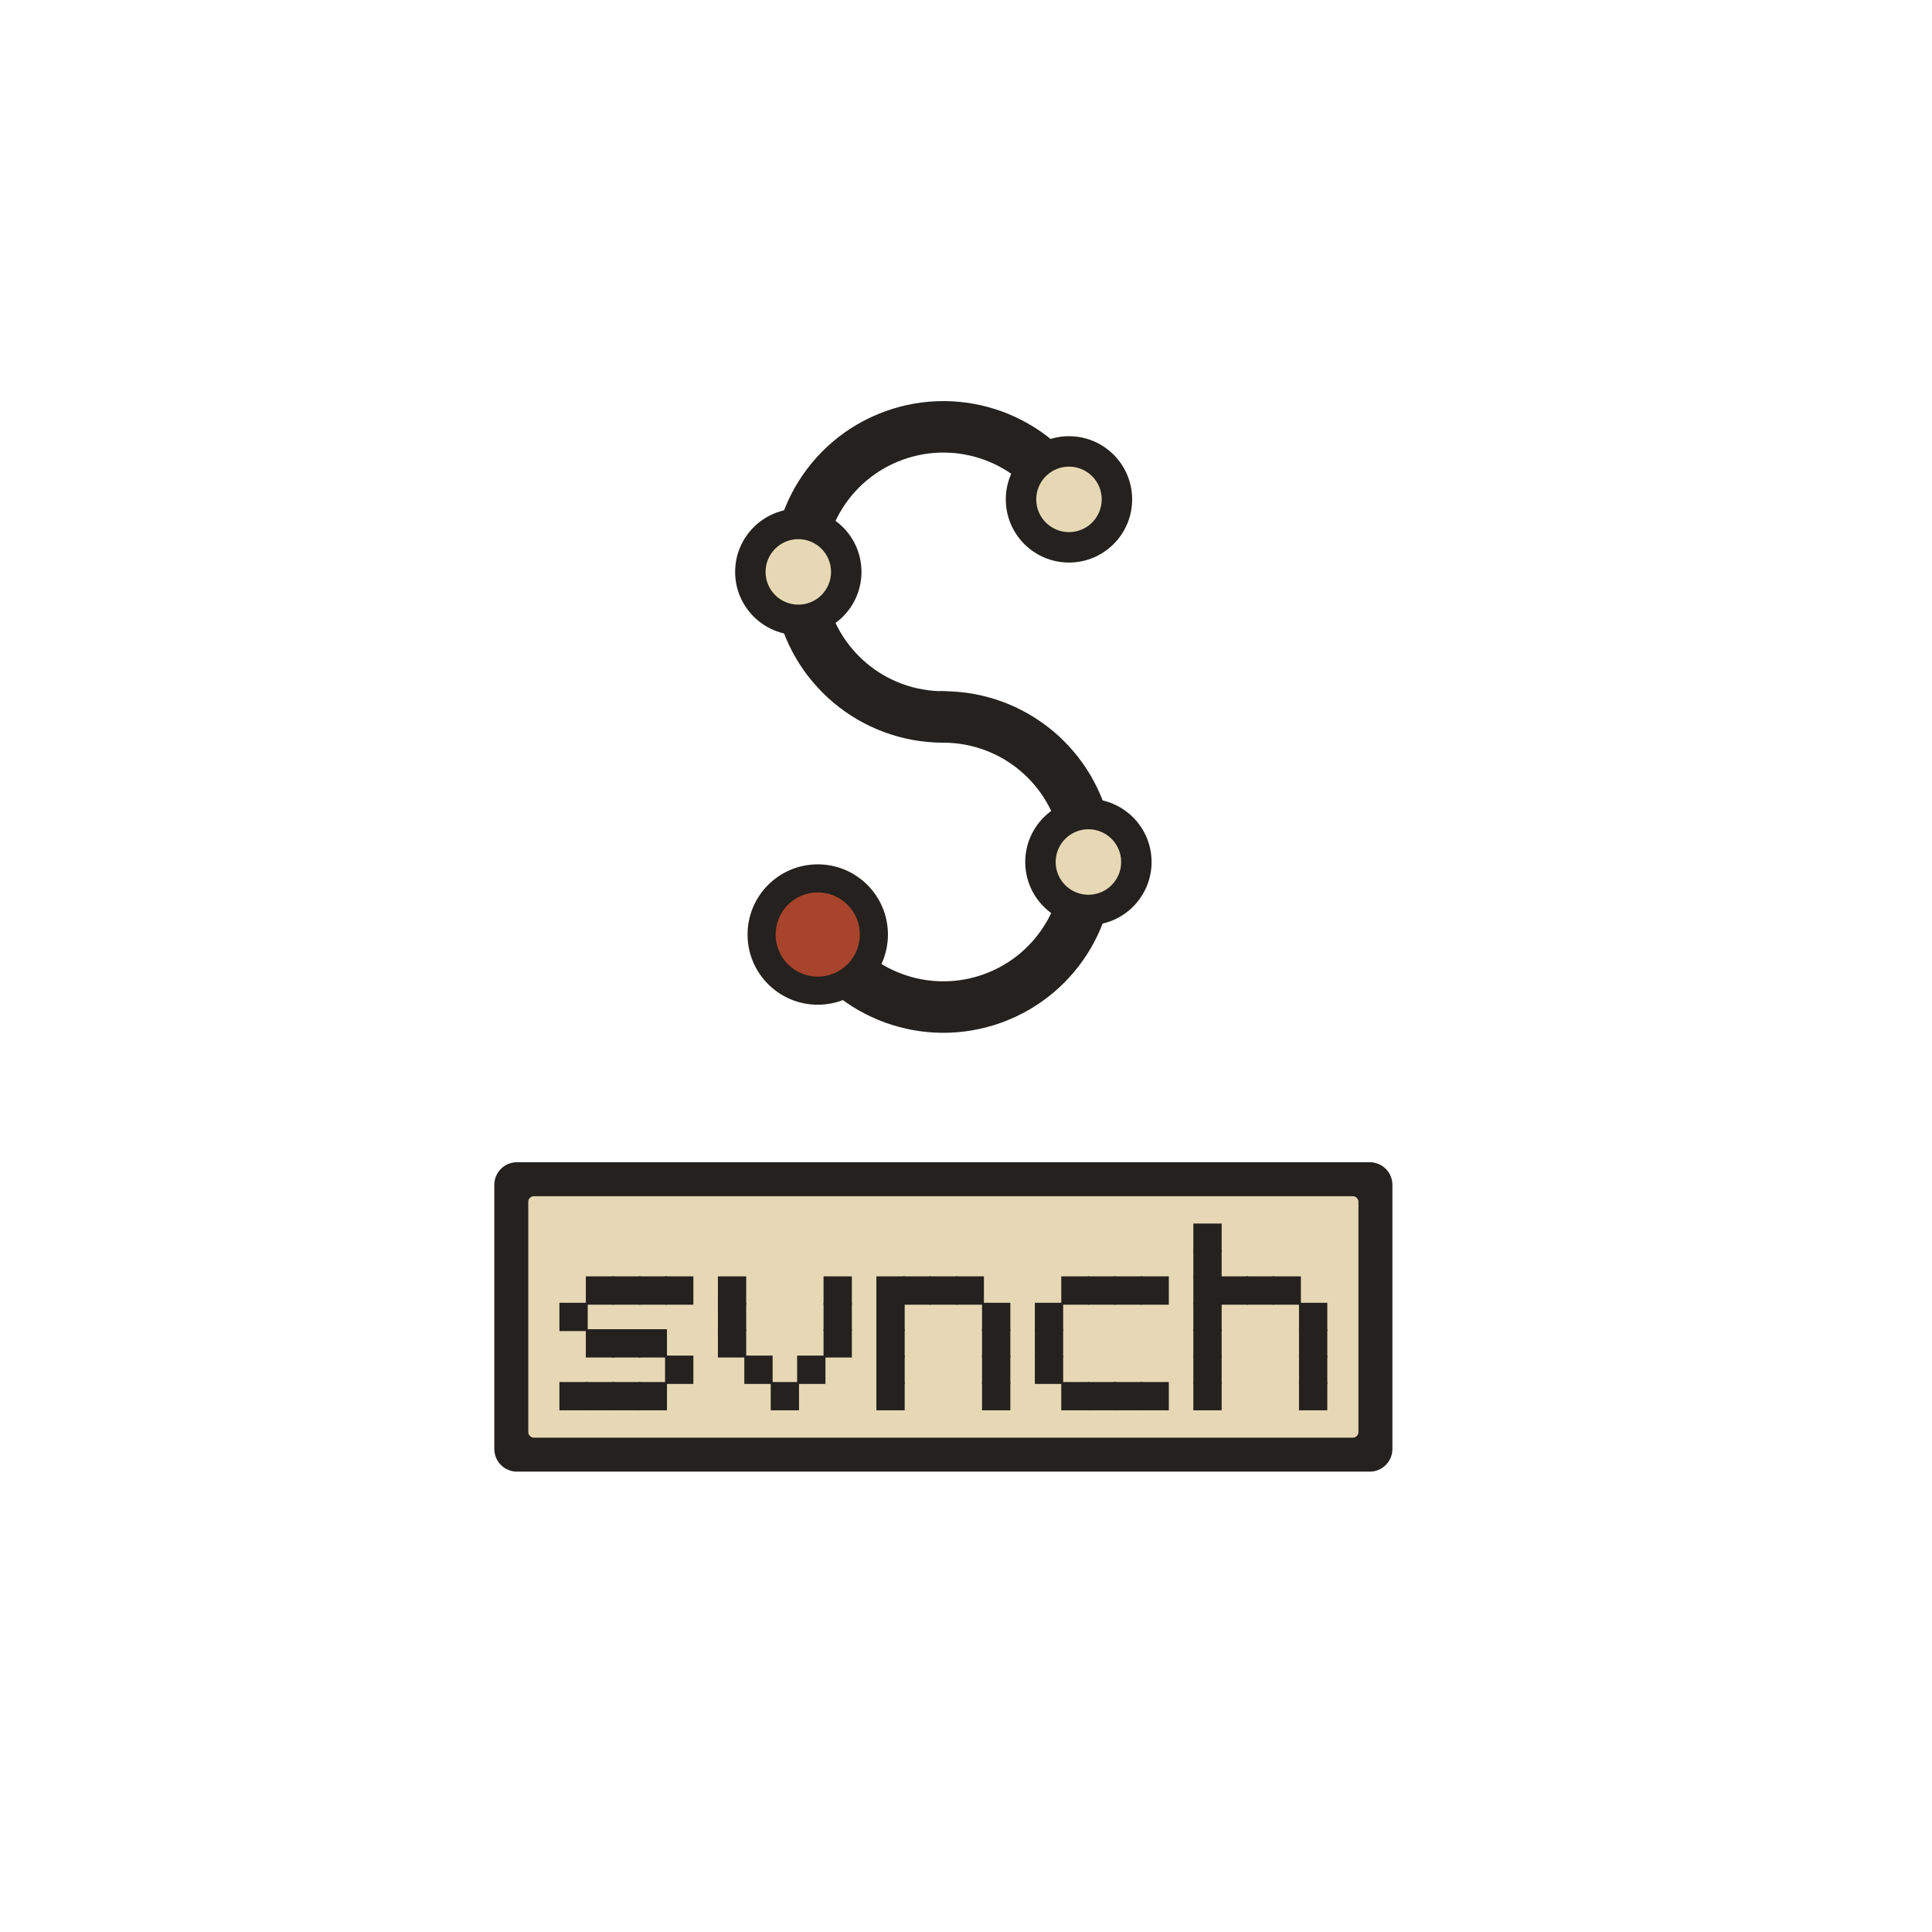
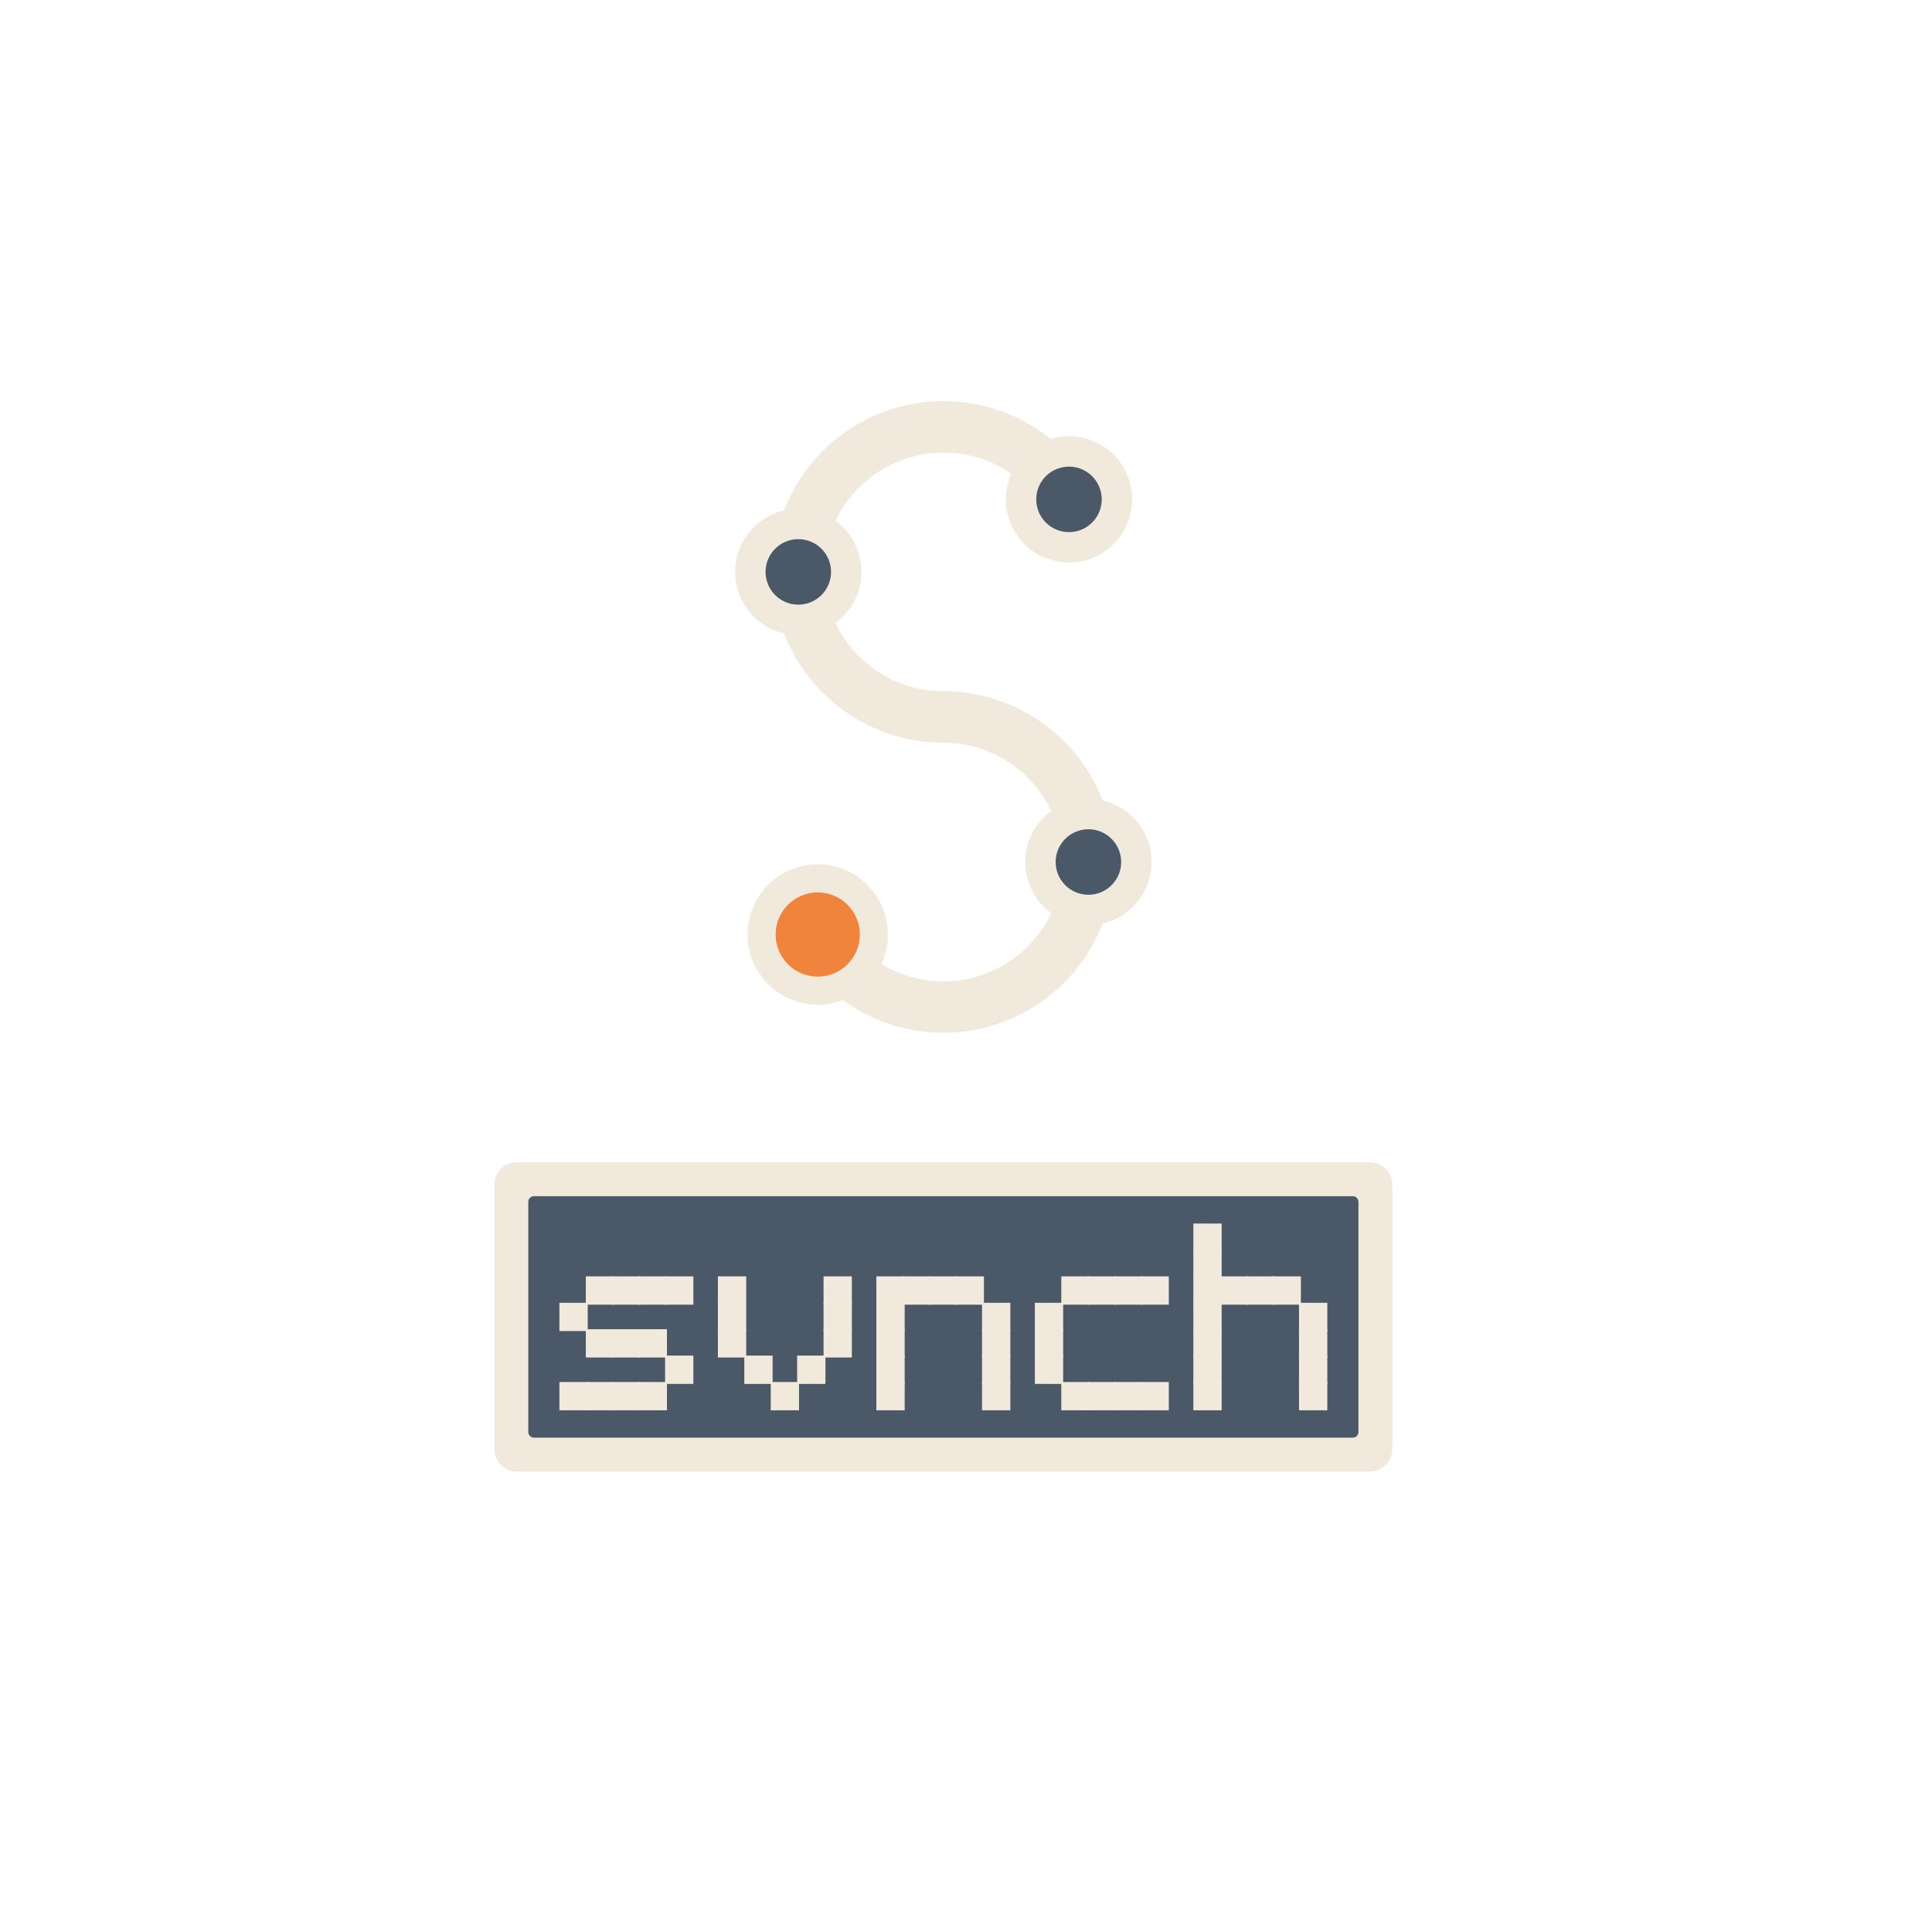
<svg xmlns="http://www.w3.org/2000/svg" viewBox="0 0 1024 1024" width="1024" height="1024">
-   <path d="M 500.0 380.0 A 76.88 76.88 0 1 1 566.6 264.7" fill="none" stroke="#24211e" stroke-width="27.28" stroke-linecap="round" />
-   <path d="M 500.0 380.0 A 76.88 76.88 0 1 1 433.4 495.3" fill="none" stroke="#24211e" stroke-width="27.28" stroke-linecap="round" />
-   <circle cx="566.58" cy="264.68" r="33.48" fill="#24211e" />
-   <circle cx="566.58" cy="264.68" r="17.36" fill="#e6d8b5" />
-   <circle cx="423.12" cy="303.12" r="33.48" fill="#24211e" />
-   <circle cx="423.12" cy="303.12" r="17.36" fill="#e6d8b5" />
-   <circle cx="576.88" cy="456.88" r="33.48" fill="#24211e" />
-   <circle cx="576.88" cy="456.88" r="17.36" fill="#e6d8b5" />
-   <circle cx="433.42" cy="495.32" r="37.2" fill="#24211e" />
-   <circle cx="433.42" cy="495.32" r="22.32" fill="#a8432c" />
-   <rect x="262" y="616" width="476" height="164" rx="12" fill="#24211e" />
-   <rect x="280" y="634" width="440" height="128" rx="3" fill="#e6d8b5" />
-   <rect x="310.5" y="676.5" width="15" height="15" rx="0.001" fill="#24211e" />
-   <rect x="324.5" y="676.5" width="15" height="15" rx="0.001" fill="#24211e" />
-   <rect x="338.5" y="676.5" width="15" height="15" rx="0.001" fill="#24211e" />
-   <rect x="352.5" y="676.5" width="15" height="15" rx="0.001" fill="#24211e" />
-   <rect x="296.5" y="690.5" width="15" height="15" rx="0.001" fill="#24211e" />
-   <rect x="310.5" y="704.5" width="15" height="15" rx="0.001" fill="#24211e" />
-   <rect x="324.5" y="704.5" width="15" height="15" rx="0.001" fill="#24211e" />
-   <rect x="338.5" y="704.5" width="15" height="15" rx="0.001" fill="#24211e" />
-   <rect x="352.5" y="718.5" width="15" height="15" rx="0.001" fill="#24211e" />
-   <rect x="296.5" y="732.5" width="15" height="15" rx="0.001" fill="#24211e" />
-   <rect x="310.5" y="732.5" width="15" height="15" rx="0.001" fill="#24211e" />
-   <rect x="324.5" y="732.5" width="15" height="15" rx="0.001" fill="#24211e" />
-   <rect x="338.5" y="732.5" width="15" height="15" rx="0.001" fill="#24211e" />
-   <rect x="380.5" y="676.5" width="15" height="15" rx="0.001" fill="#24211e" />
-   <rect x="436.5" y="676.5" width="15" height="15" rx="0.001" fill="#24211e" />
-   <rect x="380.5" y="690.5" width="15" height="15" rx="0.001" fill="#24211e" />
-   <rect x="436.5" y="690.5" width="15" height="15" rx="0.001" fill="#24211e" />
-   <rect x="380.5" y="704.5" width="15" height="15" rx="0.001" fill="#24211e" />
-   <rect x="436.5" y="704.5" width="15" height="15" rx="0.001" fill="#24211e" />
-   <rect x="394.5" y="718.5" width="15" height="15" rx="0.001" fill="#24211e" />
-   <rect x="422.5" y="718.5" width="15" height="15" rx="0.001" fill="#24211e" />
-   <rect x="408.5" y="732.5" width="15" height="15" rx="0.001" fill="#24211e" />
-   <rect x="464.5" y="676.5" width="15" height="15" rx="0.001" fill="#24211e" />
-   <rect x="478.5" y="676.5" width="15" height="15" rx="0.001" fill="#24211e" />
-   <rect x="492.5" y="676.5" width="15" height="15" rx="0.001" fill="#24211e" />
-   <rect x="506.5" y="676.5" width="15" height="15" rx="0.001" fill="#24211e" />
-   <rect x="464.5" y="690.5" width="15" height="15" rx="0.001" fill="#24211e" />
-   <rect x="520.5" y="690.5" width="15" height="15" rx="0.001" fill="#24211e" />
-   <rect x="464.5" y="704.5" width="15" height="15" rx="0.001" fill="#24211e" />
-   <rect x="520.5" y="704.5" width="15" height="15" rx="0.001" fill="#24211e" />
-   <rect x="464.5" y="718.5" width="15" height="15" rx="0.001" fill="#24211e" />
-   <rect x="520.5" y="718.5" width="15" height="15" rx="0.001" fill="#24211e" />
-   <rect x="464.5" y="732.5" width="15" height="15" rx="0.001" fill="#24211e" />
-   <rect x="520.5" y="732.5" width="15" height="15" rx="0.001" fill="#24211e" />
-   <rect x="562.5" y="676.5" width="15" height="15" rx="0.001" fill="#24211e" />
-   <rect x="576.5" y="676.5" width="15" height="15" rx="0.001" fill="#24211e" />
-   <rect x="590.5" y="676.5" width="15" height="15" rx="0.001" fill="#24211e" />
-   <rect x="604.5" y="676.5" width="15" height="15" rx="0.001" fill="#24211e" />
-   <rect x="548.5" y="690.5" width="15" height="15" rx="0.001" fill="#24211e" />
-   <rect x="548.5" y="704.5" width="15" height="15" rx="0.001" fill="#24211e" />
-   <rect x="548.5" y="718.5" width="15" height="15" rx="0.001" fill="#24211e" />
-   <rect x="562.5" y="732.5" width="15" height="15" rx="0.001" fill="#24211e" />
-   <rect x="576.5" y="732.5" width="15" height="15" rx="0.001" fill="#24211e" />
-   <rect x="590.5" y="732.5" width="15" height="15" rx="0.001" fill="#24211e" />
-   <rect x="604.5" y="732.5" width="15" height="15" rx="0.001" fill="#24211e" />
-   <rect x="632.5" y="648.5" width="15" height="15" rx="0.001" fill="#24211e" />
-   <rect x="632.5" y="662.5" width="15" height="15" rx="0.001" fill="#24211e" />
-   <rect x="632.5" y="676.5" width="15" height="15" rx="0.001" fill="#24211e" />
-   <rect x="646.5" y="676.5" width="15" height="15" rx="0.001" fill="#24211e" />
-   <rect x="660.5" y="676.5" width="15" height="15" rx="0.001" fill="#24211e" />
-   <rect x="674.5" y="676.5" width="15" height="15" rx="0.001" fill="#24211e" />
-   <rect x="632.5" y="690.5" width="15" height="15" rx="0.001" fill="#24211e" />
-   <rect x="688.5" y="690.5" width="15" height="15" rx="0.001" fill="#24211e" />
-   <rect x="632.5" y="704.5" width="15" height="15" rx="0.001" fill="#24211e" />
-   <rect x="688.5" y="704.5" width="15" height="15" rx="0.001" fill="#24211e" />
-   <rect x="632.5" y="718.5" width="15" height="15" rx="0.001" fill="#24211e" />
-   <rect x="688.5" y="718.5" width="15" height="15" rx="0.001" fill="#24211e" />
-   <rect x="632.5" y="732.5" width="15" height="15" rx="0.001" fill="#24211e" />
-   <rect x="688.5" y="732.5" width="15" height="15" rx="0.001" fill="#24211e" />
+   <path d="M 500.0 380.0 A 76.88 76.88 0 1 1 566.6 264.7" fill="none" stroke="#f1eadc" stroke-width="27.28" stroke-linecap="round" />
+   <path d="M 500.0 380.0 A 76.88 76.88 0 1 1 433.4 495.3" fill="none" stroke="#f1eadc" stroke-width="27.28" stroke-linecap="round" />
+   <circle cx="566.58" cy="264.68" r="33.48" fill="#f1eadc" />
+   <circle cx="566.58" cy="264.68" r="17.36" fill="#4a5868" />
+   <circle cx="423.12" cy="303.12" r="33.48" fill="#f1eadc" />
+   <circle cx="423.12" cy="303.12" r="17.36" fill="#4a5868" />
+   <circle cx="576.88" cy="456.88" r="33.48" fill="#f1eadc" />
+   <circle cx="576.88" cy="456.88" r="17.36" fill="#4a5868" />
+   <circle cx="433.42" cy="495.32" r="37.2" fill="#f1eadc" />
+   <circle cx="433.42" cy="495.32" r="22.32" fill="#f0843c" />
+   <rect x="262" y="616" width="476" height="164" rx="12" fill="#f1eadc" />
+   <rect x="280" y="634" width="440" height="128" rx="3" fill="#4a5868" />
+   <rect x="310.5" y="676.5" width="15" height="15" rx="0.001" fill="#f1eadc" />
+   <rect x="324.5" y="676.5" width="15" height="15" rx="0.001" fill="#f1eadc" />
+   <rect x="338.5" y="676.5" width="15" height="15" rx="0.001" fill="#f1eadc" />
+   <rect x="352.5" y="676.5" width="15" height="15" rx="0.001" fill="#f1eadc" />
+   <rect x="296.5" y="690.5" width="15" height="15" rx="0.001" fill="#f1eadc" />
+   <rect x="310.5" y="704.5" width="15" height="15" rx="0.001" fill="#f1eadc" />
+   <rect x="324.5" y="704.5" width="15" height="15" rx="0.001" fill="#f1eadc" />
+   <rect x="338.5" y="704.5" width="15" height="15" rx="0.001" fill="#f1eadc" />
+   <rect x="352.5" y="718.5" width="15" height="15" rx="0.001" fill="#f1eadc" />
+   <rect x="296.5" y="732.5" width="15" height="15" rx="0.001" fill="#f1eadc" />
+   <rect x="310.5" y="732.5" width="15" height="15" rx="0.001" fill="#f1eadc" />
+   <rect x="324.5" y="732.5" width="15" height="15" rx="0.001" fill="#f1eadc" />
+   <rect x="338.5" y="732.5" width="15" height="15" rx="0.001" fill="#f1eadc" />
+   <rect x="380.5" y="676.5" width="15" height="15" rx="0.001" fill="#f1eadc" />
+   <rect x="436.5" y="676.5" width="15" height="15" rx="0.001" fill="#f1eadc" />
+   <rect x="380.5" y="690.5" width="15" height="15" rx="0.001" fill="#f1eadc" />
+   <rect x="436.5" y="690.5" width="15" height="15" rx="0.001" fill="#f1eadc" />
+   <rect x="380.5" y="704.5" width="15" height="15" rx="0.001" fill="#f1eadc" />
+   <rect x="436.5" y="704.5" width="15" height="15" rx="0.001" fill="#f1eadc" />
+   <rect x="394.5" y="718.5" width="15" height="15" rx="0.001" fill="#f1eadc" />
+   <rect x="422.5" y="718.5" width="15" height="15" rx="0.001" fill="#f1eadc" />
+   <rect x="408.5" y="732.5" width="15" height="15" rx="0.001" fill="#f1eadc" />
+   <rect x="464.5" y="676.5" width="15" height="15" rx="0.001" fill="#f1eadc" />
+   <rect x="478.5" y="676.5" width="15" height="15" rx="0.001" fill="#f1eadc" />
+   <rect x="492.5" y="676.5" width="15" height="15" rx="0.001" fill="#f1eadc" />
+   <rect x="506.5" y="676.5" width="15" height="15" rx="0.001" fill="#f1eadc" />
+   <rect x="464.5" y="690.5" width="15" height="15" rx="0.001" fill="#f1eadc" />
+   <rect x="520.5" y="690.5" width="15" height="15" rx="0.001" fill="#f1eadc" />
+   <rect x="464.5" y="704.5" width="15" height="15" rx="0.001" fill="#f1eadc" />
+   <rect x="520.5" y="704.5" width="15" height="15" rx="0.001" fill="#f1eadc" />
+   <rect x="464.5" y="718.5" width="15" height="15" rx="0.001" fill="#f1eadc" />
+   <rect x="520.5" y="718.5" width="15" height="15" rx="0.001" fill="#f1eadc" />
+   <rect x="464.5" y="732.5" width="15" height="15" rx="0.001" fill="#f1eadc" />
+   <rect x="520.5" y="732.5" width="15" height="15" rx="0.001" fill="#f1eadc" />
+   <rect x="562.5" y="676.5" width="15" height="15" rx="0.001" fill="#f1eadc" />
+   <rect x="576.5" y="676.5" width="15" height="15" rx="0.001" fill="#f1eadc" />
+   <rect x="590.5" y="676.5" width="15" height="15" rx="0.001" fill="#f1eadc" />
+   <rect x="604.5" y="676.5" width="15" height="15" rx="0.001" fill="#f1eadc" />
+   <rect x="548.5" y="690.5" width="15" height="15" rx="0.001" fill="#f1eadc" />
+   <rect x="548.5" y="704.5" width="15" height="15" rx="0.001" fill="#f1eadc" />
+   <rect x="548.5" y="718.5" width="15" height="15" rx="0.001" fill="#f1eadc" />
+   <rect x="562.5" y="732.5" width="15" height="15" rx="0.001" fill="#f1eadc" />
+   <rect x="576.5" y="732.5" width="15" height="15" rx="0.001" fill="#f1eadc" />
+   <rect x="590.5" y="732.5" width="15" height="15" rx="0.001" fill="#f1eadc" />
+   <rect x="604.5" y="732.5" width="15" height="15" rx="0.001" fill="#f1eadc" />
+   <rect x="632.5" y="648.5" width="15" height="15" rx="0.001" fill="#f1eadc" />
+   <rect x="632.5" y="662.5" width="15" height="15" rx="0.001" fill="#f1eadc" />
+   <rect x="632.5" y="676.5" width="15" height="15" rx="0.001" fill="#f1eadc" />
+   <rect x="646.5" y="676.5" width="15" height="15" rx="0.001" fill="#f1eadc" />
+   <rect x="660.5" y="676.5" width="15" height="15" rx="0.001" fill="#f1eadc" />
+   <rect x="674.5" y="676.5" width="15" height="15" rx="0.001" fill="#f1eadc" />
+   <rect x="632.5" y="690.5" width="15" height="15" rx="0.001" fill="#f1eadc" />
+   <rect x="688.5" y="690.5" width="15" height="15" rx="0.001" fill="#f1eadc" />
+   <rect x="632.5" y="704.5" width="15" height="15" rx="0.001" fill="#f1eadc" />
+   <rect x="688.5" y="704.5" width="15" height="15" rx="0.001" fill="#f1eadc" />
+   <rect x="632.5" y="718.5" width="15" height="15" rx="0.001" fill="#f1eadc" />
+   <rect x="688.5" y="718.5" width="15" height="15" rx="0.001" fill="#f1eadc" />
+   <rect x="632.5" y="732.5" width="15" height="15" rx="0.001" fill="#f1eadc" />
+   <rect x="688.5" y="732.5" width="15" height="15" rx="0.001" fill="#f1eadc" />
</svg>
